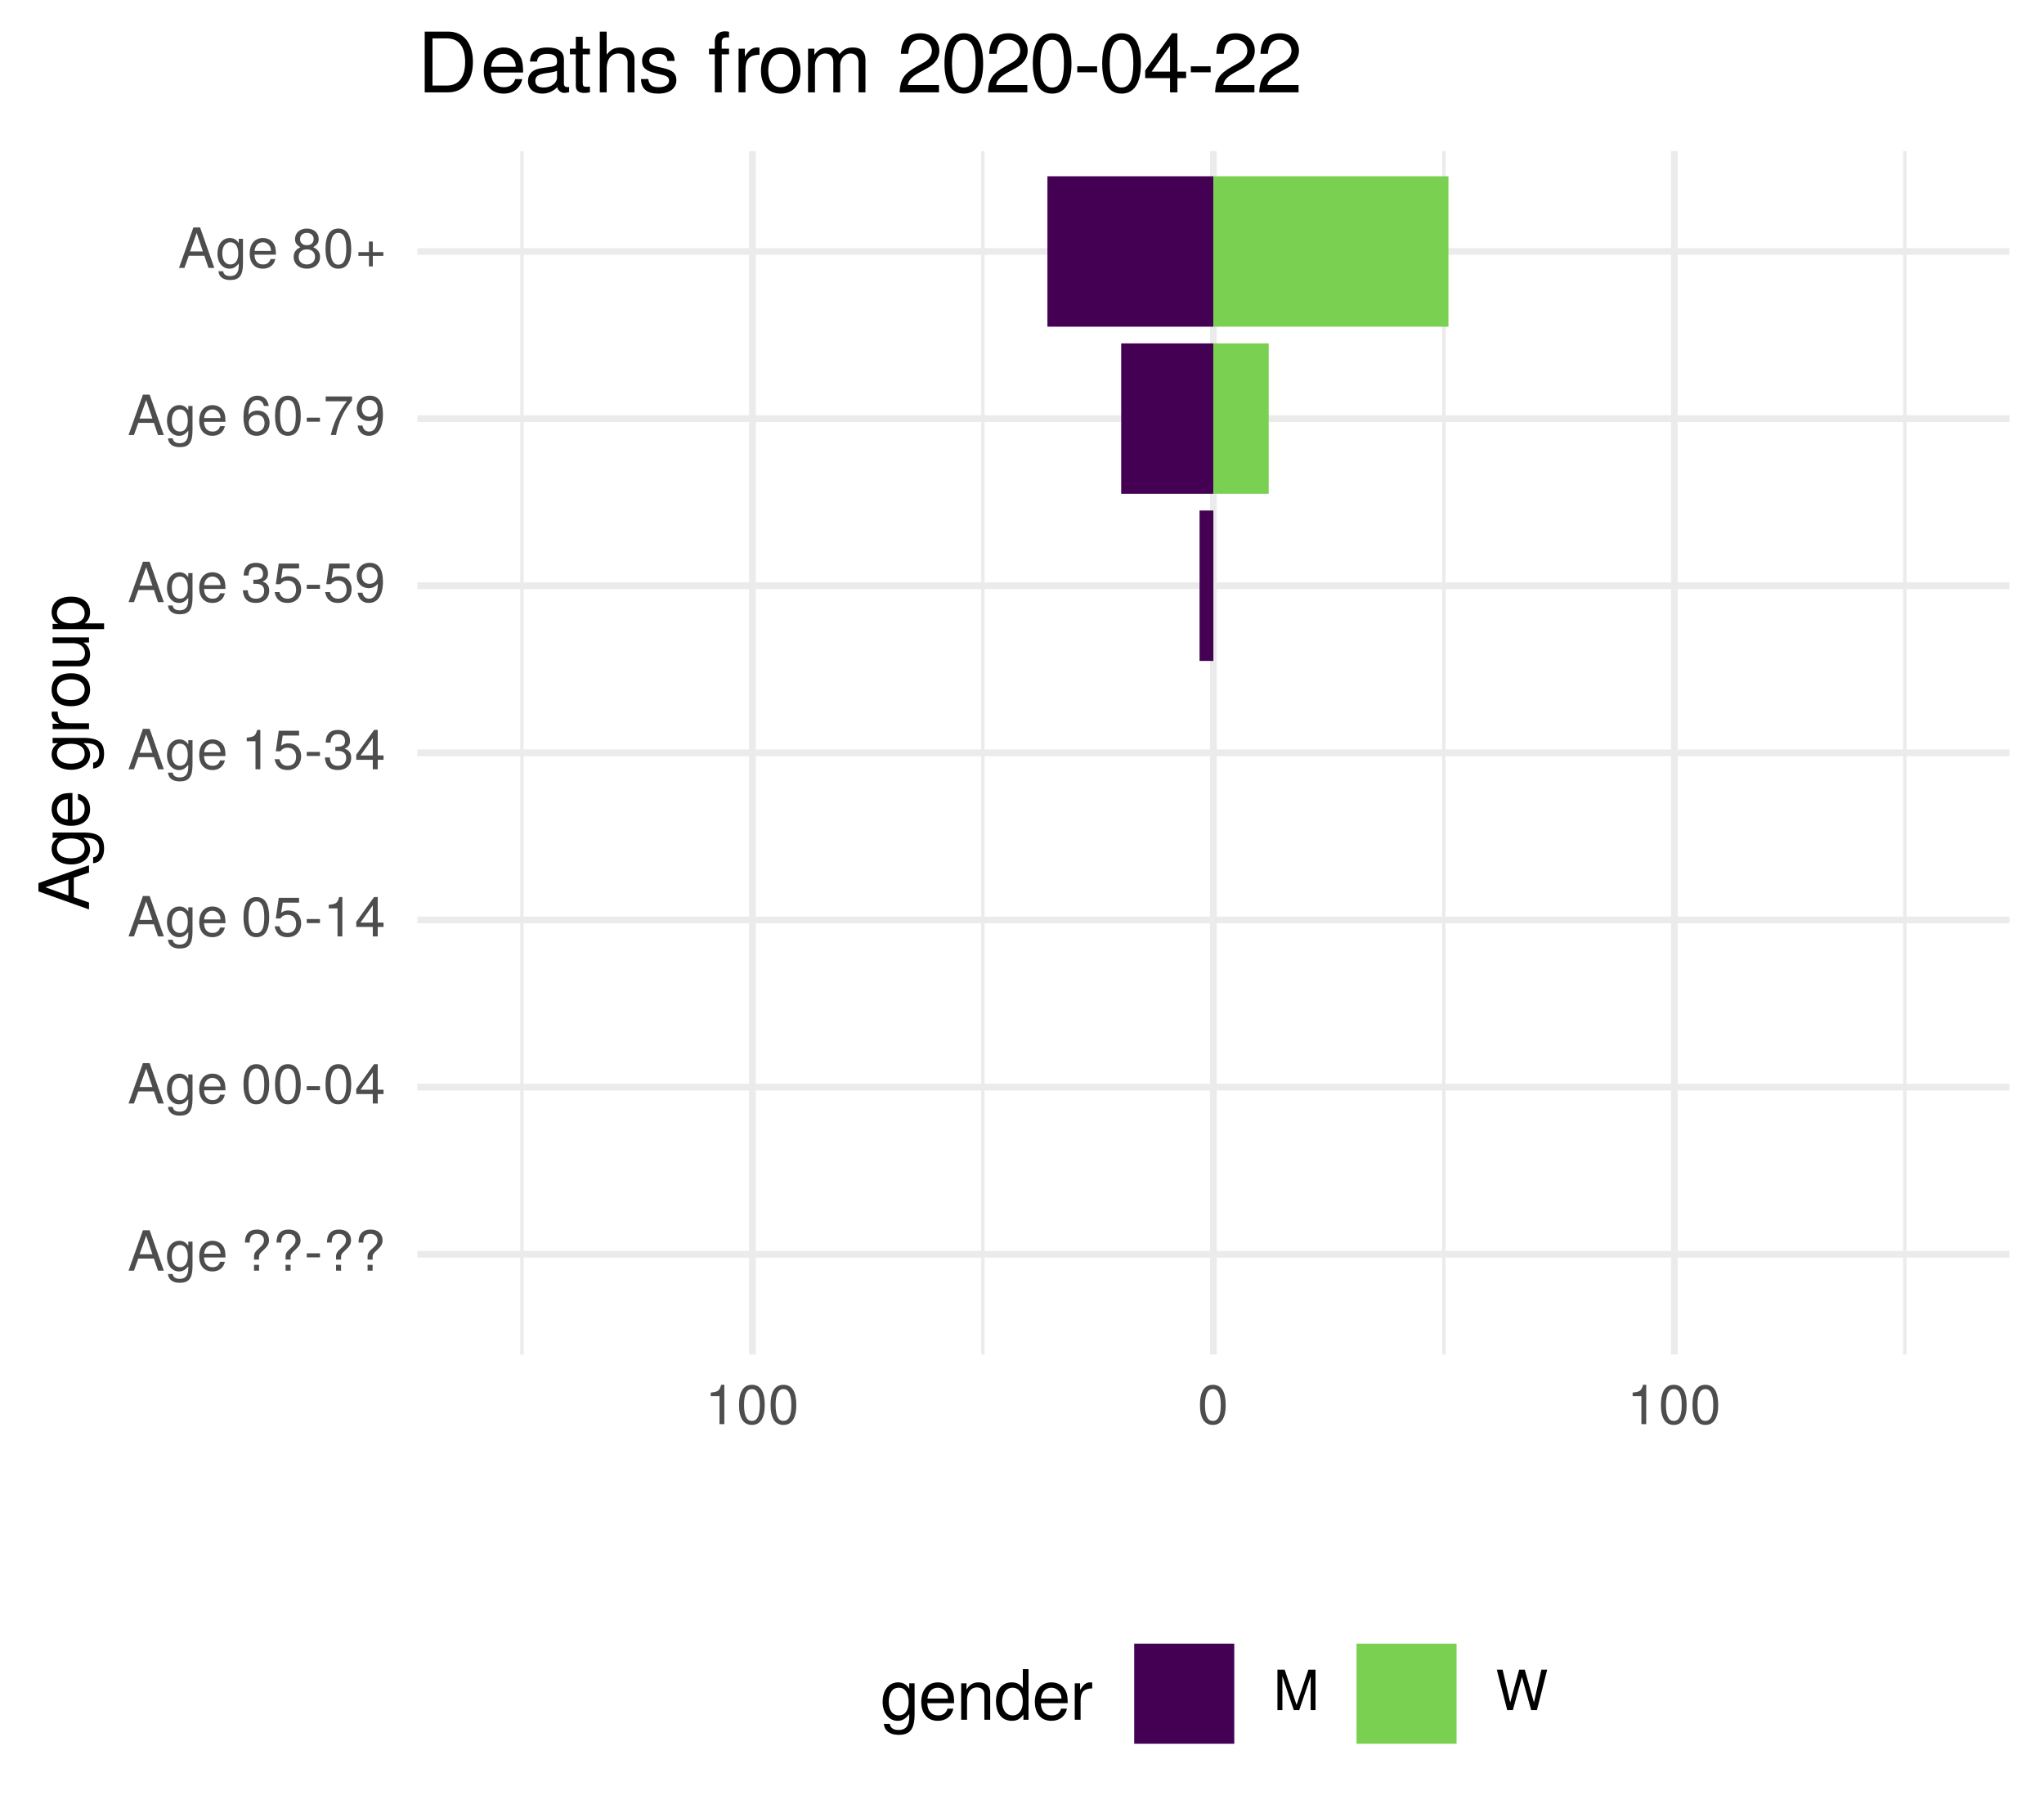
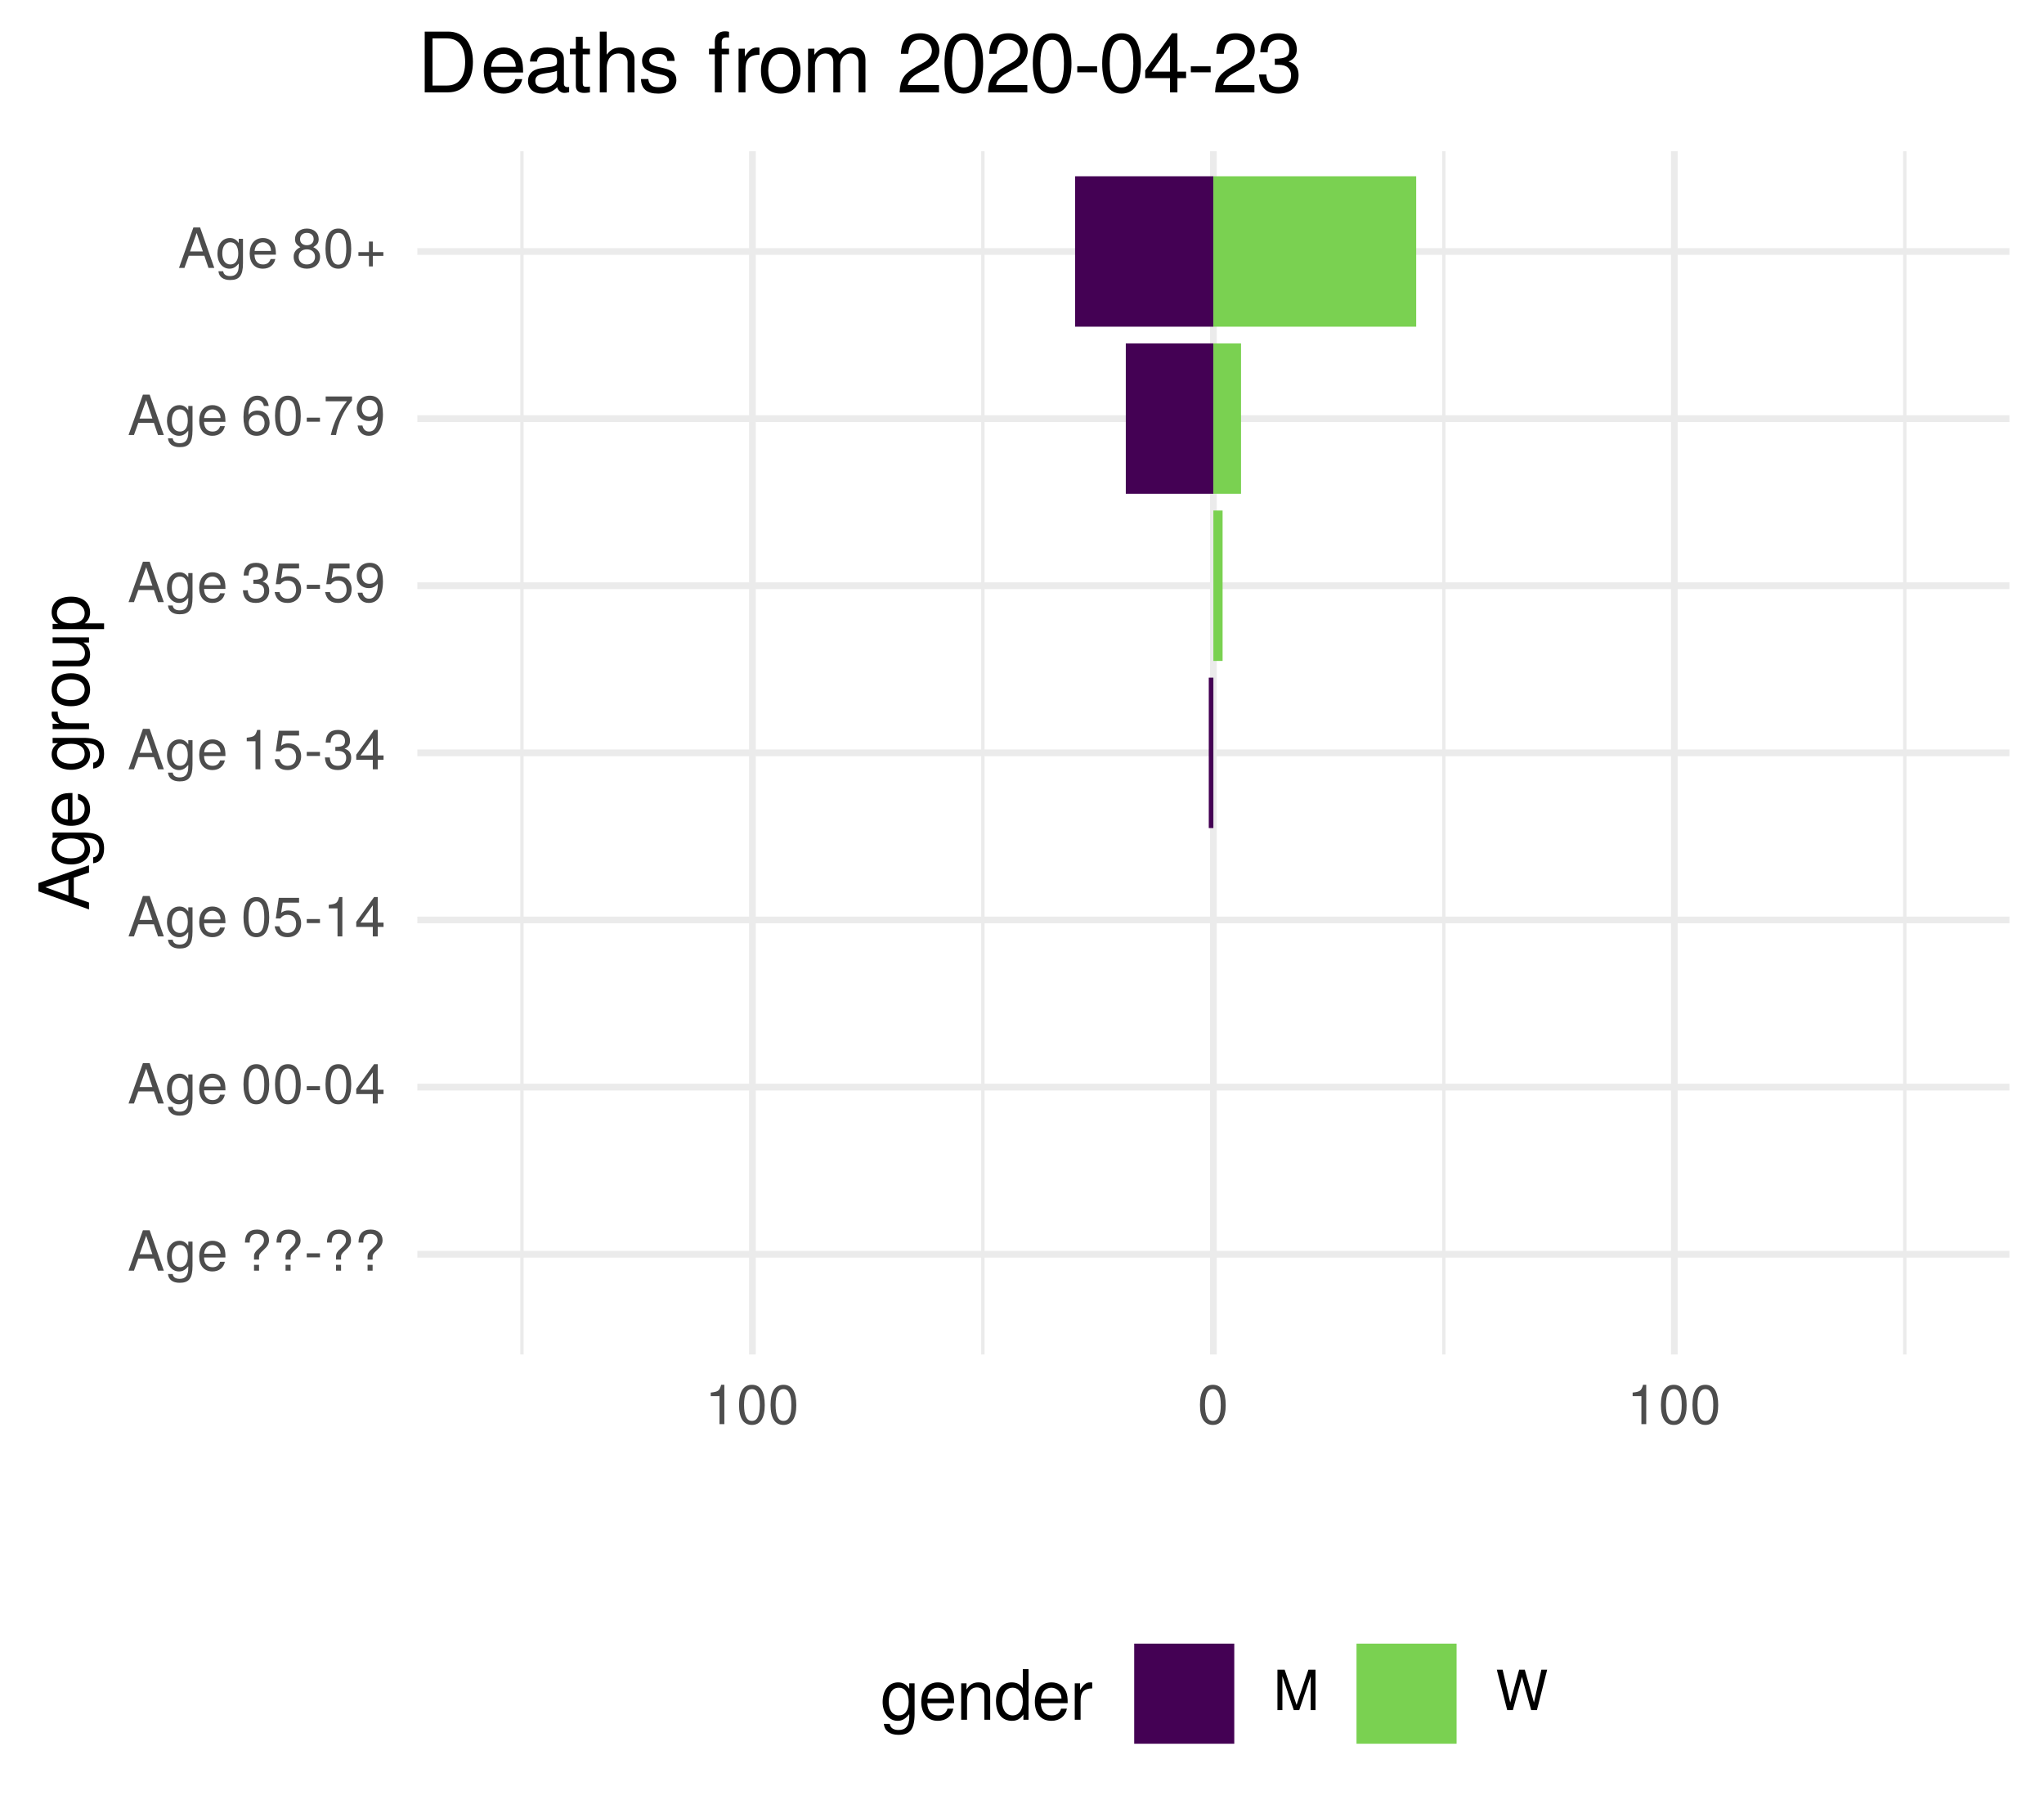
<svg xmlns="http://www.w3.org/2000/svg" xmlns:xlink="http://www.w3.org/1999/xlink" width="324pt" height="288pt" viewBox="0 0 324 288" version="1.1">
  <defs>
    <g>
      <symbol overflow="visible" id="glyph0-0">
        <path style="stroke:none;" d="" />
      </symbol>
      <symbol overflow="visible" id="glyph0-1">
        <path style="stroke:none;" d="M 5.75 0 L 3.5 -6.406 L 2.438 -6.406 L 0.156 0 L 1.016 0 L 1.703 -1.922 L 4.172 -1.922 L 4.828 0 Z M 3.938 -2.609 L 1.906 -2.609 L 2.953 -5.531 Z M 3.938 -2.609 " />
      </symbol>
      <symbol overflow="visible" id="glyph0-2">
        <path style="stroke:none;" d="M 4.297 -0.75 L 4.297 -4.609 L 3.625 -4.609 L 3.625 -3.938 C 3.25 -4.484 2.812 -4.734 2.219 -4.734 C 1.047 -4.734 0.25 -3.75 0.25 -2.266 C 0.25 -0.812 1.078 0.125 2.156 0.125 C 2.734 0.125 3.141 -0.109 3.625 -0.688 L 3.625 -0.391 C 3.625 0.828 3.125 1.297 2.266 1.297 C 1.688 1.297 1.234 1.094 1.156 0.531 L 0.406 0.531 C 0.484 1.406 1.156 1.922 2.25 1.922 C 3.688 1.922 4.297 1.281 4.297 -0.75 Z M 3.547 -2.281 C 3.547 -1.172 3.078 -0.547 2.312 -0.547 C 1.5 -0.547 1.016 -1.188 1.016 -2.312 C 1.016 -3.406 1.516 -4.062 2.297 -4.062 C 3.094 -4.062 3.547 -3.391 3.547 -2.281 Z M 3.547 -2.281 " />
      </symbol>
      <symbol overflow="visible" id="glyph0-3">
        <path style="stroke:none;" d="M 4.516 -2.094 C 4.516 -2.766 4.453 -3.188 4.328 -3.531 C 4.031 -4.281 3.328 -4.734 2.469 -4.734 C 1.172 -4.734 0.359 -3.797 0.359 -2.281 C 0.359 -0.766 1.156 0.125 2.453 0.125 C 3.5 0.125 4.234 -0.469 4.422 -1.406 L 3.672 -1.406 C 3.469 -0.797 3.062 -0.547 2.469 -0.547 C 1.703 -0.547 1.141 -1.031 1.125 -2.094 Z M 3.734 -2.75 C 3.734 -2.75 3.734 -2.703 3.719 -2.688 L 1.141 -2.688 C 1.203 -3.516 1.719 -4.062 2.453 -4.062 C 3.172 -4.062 3.734 -3.469 3.734 -2.75 Z M 3.734 -2.75 " />
      </symbol>
      <symbol overflow="visible" id="glyph0-4">
        <path style="stroke:none;" d="" />
      </symbol>
      <symbol overflow="visible" id="glyph0-5">
        <path style="stroke:none;" d="M 4.422 -4.828 C 4.422 -5.859 3.688 -6.516 2.547 -6.516 C 1.281 -6.516 0.609 -5.812 0.609 -4.453 L 1.359 -4.453 C 1.359 -5.422 1.719 -5.828 2.5 -5.828 C 3.172 -5.828 3.625 -5.422 3.625 -4.828 C 3.625 -4.422 3.438 -4.078 2.969 -3.672 C 2.453 -3.203 2.453 -3.203 2.297 -3 C 2.109 -2.75 2.047 -2.547 2.047 -2.234 L 2.047 -1.75 L 2.844 -1.75 L 2.844 -2.156 C 2.844 -2.547 2.938 -2.703 3.531 -3.25 C 4.203 -3.859 4.422 -4.25 4.422 -4.828 Z M 2.844 0 L 2.844 -0.922 L 2.047 -0.922 L 2.047 0 Z M 2.844 0 " />
      </symbol>
      <symbol overflow="visible" id="glyph0-6">
        <path style="stroke:none;" d="M 2.5 -2.109 L 2.5 -2.75 L 0.406 -2.75 L 0.406 -2.109 Z M 2.5 -2.109 " />
      </symbol>
      <symbol overflow="visible" id="glyph0-7">
        <path style="stroke:none;" d="M 4.453 -3 C 4.453 -5.156 3.781 -6.234 2.422 -6.234 C 1.078 -6.234 0.375 -5.141 0.375 -3.047 C 0.375 -0.953 1.078 0.125 2.422 0.125 C 3.734 0.125 4.453 -0.953 4.453 -3 Z M 3.672 -3.062 C 3.672 -1.297 3.266 -0.516 2.406 -0.516 C 1.578 -0.516 1.172 -1.344 1.172 -3.047 C 1.172 -4.75 1.578 -5.547 2.422 -5.547 C 3.25 -5.547 3.672 -4.734 3.672 -3.062 Z M 3.672 -3.062 " />
      </symbol>
      <symbol overflow="visible" id="glyph0-8">
        <path style="stroke:none;" d="M 4.578 -1.5 L 4.578 -2.188 L 3.656 -2.188 L 3.656 -6.234 L 3.078 -6.234 L 0.25 -2.312 L 0.25 -1.5 L 2.875 -1.5 L 2.875 0 L 3.656 0 L 3.656 -1.5 Z M 2.875 -2.188 L 0.922 -2.188 L 2.875 -4.922 Z M 2.875 -2.188 " />
      </symbol>
      <symbol overflow="visible" id="glyph0-9">
        <path style="stroke:none;" d="M 4.516 -2.062 C 4.516 -3.297 3.688 -4.109 2.5 -4.109 C 2.062 -4.109 1.703 -4 1.344 -3.734 L 1.594 -5.344 L 4.188 -5.344 L 4.188 -6.109 L 0.969 -6.109 L 0.5 -2.844 L 1.219 -2.844 C 1.578 -3.266 1.875 -3.422 2.359 -3.422 C 3.188 -3.422 3.719 -2.891 3.719 -1.969 C 3.719 -1.062 3.203 -0.547 2.359 -0.547 C 1.688 -0.547 1.266 -0.891 1.078 -1.594 L 0.312 -1.594 C 0.562 -0.359 1.266 0.125 2.375 0.125 C 3.641 0.125 4.516 -0.75 4.516 -2.062 Z M 4.516 -2.062 " />
      </symbol>
      <symbol overflow="visible" id="glyph0-10">
        <path style="stroke:none;" d="M 3.047 0 L 3.047 -6.234 L 2.547 -6.234 C 2.266 -5.281 2.094 -5.141 0.891 -5 L 0.891 -4.438 L 2.281 -4.438 L 2.281 0 Z M 3.047 0 " />
      </symbol>
      <symbol overflow="visible" id="glyph0-11">
        <path style="stroke:none;" d="M 4.453 -1.812 C 4.453 -2.562 4.141 -3.016 3.391 -3.266 C 3.969 -3.5 4.266 -3.891 4.266 -4.516 C 4.266 -5.594 3.547 -6.234 2.359 -6.234 C 1.109 -6.234 0.438 -5.547 0.406 -4.219 L 1.188 -4.219 C 1.203 -5.141 1.578 -5.562 2.375 -5.562 C 3.062 -5.562 3.469 -5.156 3.469 -4.5 C 3.469 -3.828 3.188 -3.547 1.938 -3.547 L 1.938 -2.906 L 2.359 -2.906 C 3.219 -2.906 3.656 -2.5 3.656 -1.797 C 3.656 -1.016 3.172 -0.547 2.359 -0.547 C 1.516 -0.547 1.109 -0.969 1.062 -1.875 L 0.281 -1.875 C 0.375 -0.5 1.062 0.125 2.344 0.125 C 3.625 0.125 4.453 -0.641 4.453 -1.812 Z M 4.453 -1.812 " />
      </symbol>
      <symbol overflow="visible" id="glyph0-12">
        <path style="stroke:none;" d="M 4.484 -3.266 C 4.484 -5.219 3.797 -6.234 2.375 -6.234 C 1.188 -6.234 0.328 -5.391 0.328 -4.172 C 0.328 -3.016 1.125 -2.219 2.25 -2.219 C 2.844 -2.219 3.266 -2.438 3.672 -2.922 C 3.672 -1.406 3.172 -0.547 2.281 -0.547 C 1.734 -0.547 1.359 -0.891 1.234 -1.5 L 0.469 -1.5 C 0.609 -0.469 1.281 0.125 2.234 0.125 C 3.688 0.125 4.484 -1.109 4.484 -3.266 Z M 3.641 -4.188 C 3.641 -3.422 3.094 -2.906 2.344 -2.906 C 1.594 -2.906 1.125 -3.391 1.125 -4.234 C 1.125 -5.016 1.656 -5.562 2.359 -5.562 C 3.094 -5.562 3.641 -5 3.641 -4.188 Z M 3.641 -4.188 " />
      </symbol>
      <symbol overflow="visible" id="glyph0-13">
        <path style="stroke:none;" d="M 4.516 -1.938 C 4.516 -3.094 3.719 -3.875 2.609 -3.875 C 1.984 -3.875 1.5 -3.641 1.172 -3.188 C 1.172 -4.703 1.672 -5.547 2.562 -5.547 C 3.109 -5.547 3.484 -5.203 3.609 -4.609 L 4.375 -4.609 C 4.234 -5.625 3.562 -6.234 2.609 -6.234 C 1.156 -6.234 0.375 -5.016 0.375 -2.844 C 0.375 -0.891 1.047 0.125 2.469 0.125 C 3.656 0.125 4.516 -0.719 4.516 -1.938 Z M 3.719 -1.875 C 3.719 -1.094 3.188 -0.547 2.484 -0.547 C 1.766 -0.547 1.219 -1.125 1.219 -1.922 C 1.219 -2.688 1.734 -3.188 2.5 -3.188 C 3.25 -3.188 3.719 -2.703 3.719 -1.875 Z M 3.719 -1.875 " />
      </symbol>
      <symbol overflow="visible" id="glyph0-14">
        <path style="stroke:none;" d="M 4.578 -5.453 L 4.578 -6.109 L 0.406 -6.109 L 0.406 -5.344 L 3.781 -5.344 C 2.531 -3.781 1.656 -1.953 1.219 0 L 2.047 0 C 2.391 -2.016 3.266 -3.891 4.578 -5.453 Z M 4.578 -5.453 " />
      </symbol>
      <symbol overflow="visible" id="glyph0-15">
        <path style="stroke:none;" d="M 4.516 -1.766 C 4.516 -2.453 4.156 -2.938 3.438 -3.281 C 4.078 -3.672 4.297 -3.984 4.297 -4.578 C 4.297 -5.547 3.531 -6.234 2.422 -6.234 C 1.312 -6.234 0.547 -5.547 0.547 -4.578 C 0.547 -4 0.75 -3.672 1.391 -3.281 C 0.672 -2.938 0.328 -2.453 0.328 -1.766 C 0.328 -0.625 1.188 0.125 2.422 0.125 C 3.656 0.125 4.516 -0.625 4.516 -1.766 Z M 3.5 -4.562 C 3.5 -3.969 3.062 -3.594 2.422 -3.594 C 1.766 -3.594 1.344 -3.969 1.344 -4.562 C 1.344 -5.156 1.766 -5.547 2.422 -5.547 C 3.078 -5.547 3.5 -5.156 3.5 -4.562 Z M 3.719 -1.75 C 3.719 -1.016 3.188 -0.547 2.406 -0.547 C 1.641 -0.547 1.125 -1.016 1.125 -1.75 C 1.125 -2.484 1.641 -2.938 2.422 -2.938 C 3.188 -2.938 3.719 -2.484 3.719 -1.75 Z M 3.719 -1.75 " />
      </symbol>
      <symbol overflow="visible" id="glyph0-16">
        <path style="stroke:none;" d="M 4.547 -1.906 L 4.547 -2.5 L 2.875 -2.5 L 2.875 -4.172 L 2.266 -4.172 L 2.266 -2.5 L 0.594 -2.5 L 0.594 -1.906 L 2.266 -1.906 L 2.266 -0.234 L 2.875 -0.234 L 2.875 -1.906 Z M 4.547 -1.906 " />
      </symbol>
      <symbol overflow="visible" id="glyph0-17">
        <path style="stroke:none;" d="M 6.688 0 L 6.688 -6.406 L 5.562 -6.406 L 3.688 -0.828 L 1.797 -6.406 L 0.656 -6.406 L 0.656 0 L 1.438 0 L 1.438 -5.375 L 3.25 0 L 4.109 0 L 5.922 -5.375 L 5.922 0 Z M 6.688 0 " />
      </symbol>
      <symbol overflow="visible" id="glyph0-18">
        <path style="stroke:none;" d="M 8.172 -6.406 L 7.25 -6.406 L 6.078 -1.203 L 4.625 -6.406 L 3.734 -6.406 L 2.312 -1.203 L 1.109 -6.406 L 0.188 -6.406 L 1.844 0 L 2.734 0 L 4.172 -5.266 L 5.641 0 L 6.547 0 Z M 8.172 -6.406 " />
      </symbol>
      <symbol overflow="visible" id="glyph1-0">
        <path style="stroke:none;" d="" />
      </symbol>
      <symbol overflow="visible" id="glyph1-1">
        <path style="stroke:none;" d="M 0 -7.188 L -8.016 -4.359 L -8.016 -3.047 L 0 -0.188 L 0 -1.281 L -2.406 -2.125 L -2.406 -5.219 L 0 -6.031 Z M -3.266 -4.922 L -3.266 -2.375 L -6.922 -3.703 Z M -3.266 -4.922 " />
      </symbol>
      <symbol overflow="visible" id="glyph1-2">
        <path style="stroke:none;" d="M -0.953 -5.375 L -5.766 -5.375 L -5.766 -4.531 L -4.922 -4.531 C -5.609 -4.062 -5.922 -3.516 -5.922 -2.766 C -5.922 -1.312 -4.703 -0.312 -2.828 -0.312 C -1.016 -0.312 0.172 -1.344 0.172 -2.688 C 0.172 -3.422 -0.141 -3.922 -0.875 -4.531 L -0.484 -4.531 C 1.047 -4.531 1.625 -3.906 1.625 -2.844 C 1.625 -2.109 1.359 -1.547 0.656 -1.438 L 0.656 -0.5 C 1.75 -0.609 2.391 -1.453 2.391 -2.812 C 2.391 -4.609 1.594 -5.375 -0.953 -5.375 Z M -2.844 -4.438 C -1.469 -4.438 -0.688 -3.844 -0.688 -2.875 C -0.688 -1.875 -1.484 -1.281 -2.875 -1.281 C -4.266 -1.281 -5.078 -1.891 -5.078 -2.875 C -5.078 -3.859 -4.25 -4.438 -2.844 -4.438 Z M -2.844 -4.438 " />
      </symbol>
      <symbol overflow="visible" id="glyph1-3">
        <path style="stroke:none;" d="M -2.625 -5.641 C -3.453 -5.641 -3.984 -5.578 -4.406 -5.406 C -5.359 -5.031 -5.922 -4.156 -5.922 -3.078 C -5.922 -1.469 -4.734 -0.438 -2.844 -0.438 C -0.953 -0.438 0.172 -1.438 0.172 -3.062 C 0.172 -4.375 -0.578 -5.297 -1.75 -5.516 L -1.75 -4.594 C -0.984 -4.344 -0.688 -3.828 -0.688 -3.094 C -0.688 -2.141 -1.297 -1.422 -2.625 -1.391 Z M -3.438 -4.656 C -3.438 -4.656 -3.391 -4.656 -3.359 -4.656 L -3.359 -1.422 C -4.391 -1.5 -5.078 -2.141 -5.078 -3.062 C -5.078 -3.969 -4.328 -4.656 -3.438 -4.656 Z M -3.438 -4.656 " />
      </symbol>
      <symbol overflow="visible" id="glyph1-4">
        <path style="stroke:none;" d="" />
      </symbol>
      <symbol overflow="visible" id="glyph1-5">
        <path style="stroke:none;" d="M -4.969 -3.531 L -5.891 -3.531 C -5.922 -3.375 -5.922 -3.297 -5.922 -3.172 C -5.922 -2.578 -5.578 -2.141 -4.719 -1.609 L -5.766 -1.609 L -5.766 -0.766 L 0 -0.766 L 0 -1.688 L -2.984 -1.688 C -4.297 -1.688 -4.938 -2.109 -4.969 -3.531 Z M -4.969 -3.531 " />
      </symbol>
      <symbol overflow="visible" id="glyph1-6">
        <path style="stroke:none;" d="M -2.844 -5.609 C -4.828 -5.609 -5.922 -4.656 -5.922 -2.984 C -5.922 -1.375 -4.812 -0.391 -2.875 -0.391 C -0.953 -0.391 0.172 -1.359 0.172 -3 C 0.172 -4.625 -0.953 -5.609 -2.844 -5.609 Z M -2.844 -4.656 C -1.5 -4.656 -0.688 -4.016 -0.688 -3 C -0.688 -1.984 -1.484 -1.359 -2.875 -1.359 C -4.266 -1.359 -5.078 -1.984 -5.078 -3 C -5.078 -4.031 -4.281 -4.656 -2.844 -4.656 Z M -2.844 -4.656 " />
      </symbol>
      <symbol overflow="visible" id="glyph1-7">
        <path style="stroke:none;" d="M 0 -5.297 L -5.766 -5.297 L -5.766 -4.391 L -2.578 -4.391 C -1.406 -4.391 -0.641 -3.766 -0.641 -2.812 C -0.641 -2.094 -1.078 -1.625 -1.766 -1.625 L -5.766 -1.625 L -5.766 -0.719 L -1.406 -0.719 C -0.453 -0.719 0.172 -1.438 0.172 -2.547 C 0.172 -3.406 -0.125 -3.938 -0.891 -4.484 L 0 -4.484 Z M 0 -5.297 " />
      </symbol>
      <symbol overflow="visible" id="glyph1-8">
        <path style="stroke:none;" d="M -2.828 -5.75 C -4.766 -5.75 -5.922 -4.812 -5.922 -3.281 C -5.922 -2.5 -5.578 -1.875 -4.891 -1.438 L -5.766 -1.438 L -5.766 -0.609 L 2.391 -0.609 L 2.391 -1.516 L -0.688 -1.516 C -0.094 -2 0.172 -2.547 0.172 -3.281 C 0.172 -4.781 -0.984 -5.75 -2.828 -5.75 Z M -2.844 -4.797 C -1.547 -4.797 -0.688 -4.125 -0.688 -3.125 C -0.688 -2.156 -1.484 -1.516 -2.844 -1.516 C -4.188 -1.516 -5.078 -2.156 -5.078 -3.125 C -5.078 -4.141 -4.219 -4.797 -2.844 -4.797 Z M -2.844 -4.797 " />
      </symbol>
      <symbol overflow="visible" id="glyph2-0">
        <path style="stroke:none;" d="" />
      </symbol>
      <symbol overflow="visible" id="glyph2-1">
        <path style="stroke:none;" d="M 5.375 -0.953 L 5.375 -5.766 L 4.531 -5.766 L 4.531 -4.922 C 4.062 -5.609 3.516 -5.922 2.766 -5.922 C 1.312 -5.922 0.312 -4.703 0.312 -2.828 C 0.312 -1.016 1.344 0.172 2.688 0.172 C 3.422 0.172 3.922 -0.141 4.531 -0.875 L 4.531 -0.484 C 4.531 1.047 3.906 1.625 2.844 1.625 C 2.109 1.625 1.547 1.359 1.438 0.656 L 0.5 0.656 C 0.609 1.75 1.453 2.391 2.812 2.391 C 4.609 2.391 5.375 1.594 5.375 -0.953 Z M 4.438 -2.844 C 4.438 -1.469 3.844 -0.688 2.875 -0.688 C 1.875 -0.688 1.281 -1.484 1.281 -2.875 C 1.281 -4.266 1.891 -5.078 2.875 -5.078 C 3.859 -5.078 4.438 -4.25 4.438 -2.844 Z M 4.438 -2.844 " />
      </symbol>
      <symbol overflow="visible" id="glyph2-2">
        <path style="stroke:none;" d="M 5.641 -2.625 C 5.641 -3.453 5.578 -3.984 5.406 -4.406 C 5.031 -5.359 4.156 -5.922 3.078 -5.922 C 1.469 -5.922 0.438 -4.734 0.438 -2.844 C 0.438 -0.953 1.438 0.172 3.062 0.172 C 4.375 0.172 5.297 -0.578 5.516 -1.75 L 4.594 -1.75 C 4.344 -0.984 3.828 -0.688 3.094 -0.688 C 2.141 -0.688 1.422 -1.297 1.391 -2.625 Z M 4.656 -3.438 C 4.656 -3.438 4.656 -3.391 4.656 -3.359 L 1.422 -3.359 C 1.5 -4.391 2.141 -5.078 3.062 -5.078 C 3.969 -5.078 4.656 -4.328 4.656 -3.438 Z M 4.656 -3.438 " />
      </symbol>
      <symbol overflow="visible" id="glyph2-3">
        <path style="stroke:none;" d="M 5.359 0 L 5.359 -4.359 C 5.359 -5.312 4.641 -5.922 3.531 -5.922 C 2.672 -5.922 2.125 -5.594 1.609 -4.797 L 1.609 -5.766 L 0.766 -5.766 L 0.766 0 L 1.688 0 L 1.688 -3.172 C 1.688 -4.359 2.328 -5.125 3.25 -5.125 C 3.984 -5.125 4.438 -4.688 4.438 -4 L 4.438 0 Z M 5.359 0 " />
      </symbol>
      <symbol overflow="visible" id="glyph2-4">
        <path style="stroke:none;" d="M 5.438 0 L 5.438 -8.016 L 4.531 -8.016 L 4.531 -5.031 C 4.141 -5.625 3.531 -5.922 2.766 -5.922 C 1.266 -5.922 0.281 -4.781 0.281 -2.938 C 0.281 -0.984 1.25 0.172 2.797 0.172 C 3.594 0.172 4.141 -0.125 4.625 -0.844 L 4.625 0 Z M 4.531 -2.859 C 4.531 -1.531 3.891 -0.688 2.922 -0.688 C 1.906 -0.688 1.25 -1.547 1.25 -2.875 C 1.25 -4.219 1.906 -5.078 2.922 -5.078 C 3.906 -5.078 4.531 -4.188 4.531 -2.859 Z M 4.531 -2.859 " />
      </symbol>
      <symbol overflow="visible" id="glyph2-5">
        <path style="stroke:none;" d="M 3.531 -4.969 L 3.531 -5.891 C 3.375 -5.922 3.297 -5.922 3.172 -5.922 C 2.578 -5.922 2.141 -5.578 1.609 -4.719 L 1.609 -5.766 L 0.766 -5.766 L 0.766 0 L 1.688 0 L 1.688 -2.984 C 1.688 -4.297 2.109 -4.938 3.531 -4.969 Z M 3.531 -4.969 " />
      </symbol>
      <symbol overflow="visible" id="glyph3-0">
        <path style="stroke:none;" d="" />
      </symbol>
      <symbol overflow="visible" id="glyph3-1">
        <path style="stroke:none;" d="M 8.812 -4.812 C 8.812 -7.797 7.328 -9.625 4.891 -9.625 L 1.172 -9.625 L 1.172 0 L 4.891 0 C 7.312 0 8.812 -1.828 8.812 -4.812 Z M 7.578 -4.812 C 7.578 -2.375 6.578 -1.078 4.672 -1.078 L 2.406 -1.078 L 2.406 -8.547 L 4.672 -8.547 C 6.578 -8.547 7.578 -7.266 7.578 -4.812 Z M 7.578 -4.812 " />
      </symbol>
      <symbol overflow="visible" id="glyph3-2">
        <path style="stroke:none;" d="M 6.766 -3.141 C 6.766 -4.141 6.688 -4.781 6.5 -5.297 C 6.047 -6.438 4.984 -7.109 3.703 -7.109 C 1.766 -7.109 0.531 -5.688 0.531 -3.422 C 0.531 -1.156 1.734 0.203 3.672 0.203 C 5.25 0.203 6.344 -0.703 6.625 -2.094 L 5.516 -2.094 C 5.219 -1.188 4.594 -0.812 3.703 -0.812 C 2.562 -0.812 1.703 -1.562 1.672 -3.141 Z M 5.594 -4.125 C 5.594 -4.125 5.594 -4.062 5.578 -4.047 L 1.703 -4.047 C 1.797 -5.266 2.578 -6.094 3.688 -6.094 C 4.766 -6.094 5.594 -5.203 5.594 -4.125 Z M 5.594 -4.125 " />
      </symbol>
      <symbol overflow="visible" id="glyph3-3">
        <path style="stroke:none;" d="M 7.062 -0.031 L 7.062 -0.859 C 6.938 -0.828 6.891 -0.828 6.828 -0.828 C 6.438 -0.828 6.234 -1.031 6.234 -1.375 L 6.234 -5.234 C 6.234 -6.453 5.328 -7.109 3.625 -7.109 C 1.953 -7.109 0.922 -6.469 0.859 -4.875 L 1.969 -4.875 C 2.062 -5.719 2.562 -6.094 3.594 -6.094 C 4.578 -6.094 5.141 -5.734 5.141 -5.062 L 5.141 -4.781 C 5.141 -4.312 4.859 -4.125 3.984 -4.016 C 2.422 -3.812 2.188 -3.766 1.766 -3.594 C 0.969 -3.266 0.547 -2.641 0.547 -1.797 C 0.547 -0.547 1.422 0.203 2.828 0.203 C 3.703 0.203 4.562 -0.172 5.172 -0.812 C 5.297 -0.297 5.766 0.094 6.312 0.094 C 6.531 0.094 6.703 0.062 7.062 -0.031 Z M 5.141 -2.391 C 5.141 -1.406 4.125 -0.766 3.062 -0.766 C 2.203 -0.766 1.703 -1.062 1.703 -1.828 C 1.703 -2.547 2.188 -2.859 3.359 -3.031 C 4.531 -3.188 4.766 -3.25 5.141 -3.422 Z M 5.141 -2.391 " />
      </symbol>
      <symbol overflow="visible" id="glyph3-4">
        <path style="stroke:none;" d="M 3.359 0 L 3.359 -0.922 C 3.203 -0.891 3.031 -0.875 2.828 -0.875 C 2.344 -0.875 2.219 -1 2.219 -1.484 L 2.219 -6.016 L 3.359 -6.016 L 3.359 -6.922 L 2.219 -6.922 L 2.219 -8.812 L 1.125 -8.812 L 1.125 -6.922 L 0.188 -6.922 L 0.188 -6.016 L 1.125 -6.016 L 1.125 -1 C 1.125 -0.297 1.594 0.094 2.453 0.094 C 2.719 0.094 2.984 0.062 3.359 0 Z M 3.359 0 " />
      </symbol>
      <symbol overflow="visible" id="glyph3-5">
        <path style="stroke:none;" d="M 6.422 0 L 6.422 -5.234 C 6.422 -6.391 5.578 -7.109 4.234 -7.109 C 3.266 -7.109 2.672 -6.812 2.016 -5.969 L 2.016 -9.625 L 0.922 -9.625 L 0.922 0 L 2.016 0 L 2.016 -3.812 C 2.016 -5.234 2.766 -6.156 3.891 -6.156 C 4.672 -6.156 5.328 -5.703 5.328 -4.797 L 5.328 0 Z M 6.422 0 " />
      </symbol>
      <symbol overflow="visible" id="glyph3-6">
        <path style="stroke:none;" d="M 6.062 -1.938 C 6.062 -2.969 5.484 -3.484 4.109 -3.812 L 3.047 -4.062 C 2.156 -4.281 1.766 -4.562 1.766 -5.062 C 1.766 -5.688 2.344 -6.094 3.234 -6.094 C 4.125 -6.094 4.594 -5.719 4.625 -4.984 L 5.781 -4.984 C 5.766 -6.344 4.875 -7.109 3.281 -7.109 C 1.656 -7.109 0.625 -6.281 0.625 -5 C 0.625 -3.922 1.172 -3.406 2.812 -3.016 L 3.844 -2.766 C 4.609 -2.578 4.906 -2.344 4.906 -1.844 C 4.906 -1.203 4.266 -0.812 3.297 -0.812 C 2.312 -0.812 1.75 -1.062 1.609 -2.109 L 0.453 -2.109 C 0.5 -0.516 1.406 0.203 3.203 0.203 C 4.953 0.203 6.062 -0.609 6.062 -1.938 Z M 6.062 -1.938 " />
      </symbol>
      <symbol overflow="visible" id="glyph3-7">
        <path style="stroke:none;" d="" />
      </symbol>
      <symbol overflow="visible" id="glyph3-8">
        <path style="stroke:none;" d="M 3.406 -6.016 L 3.406 -6.922 L 2.25 -6.922 L 2.25 -8 C 2.25 -8.469 2.516 -8.703 3.031 -8.703 C 3.109 -8.703 3.156 -8.703 3.406 -8.688 L 3.406 -9.594 C 3.156 -9.656 3.016 -9.672 2.781 -9.672 C 1.766 -9.672 1.156 -9.078 1.156 -8.094 L 1.156 -6.922 L 0.234 -6.922 L 0.234 -6.016 L 1.156 -6.016 L 1.156 0 L 2.25 0 L 2.25 -6.016 Z M 3.406 -6.016 " />
      </symbol>
      <symbol overflow="visible" id="glyph3-9">
        <path style="stroke:none;" d="M 4.234 -5.953 L 4.234 -7.078 C 4.047 -7.109 3.969 -7.109 3.812 -7.109 C 3.109 -7.109 2.562 -6.688 1.922 -5.672 L 1.922 -6.922 L 0.922 -6.922 L 0.922 0 L 2.016 0 L 2.016 -3.594 C 2.016 -5.156 2.531 -5.922 4.234 -5.953 Z M 4.234 -5.953 " />
      </symbol>
      <symbol overflow="visible" id="glyph3-10">
        <path style="stroke:none;" d="M 6.734 -3.406 C 6.734 -5.797 5.578 -7.109 3.594 -7.109 C 1.656 -7.109 0.469 -5.781 0.469 -3.453 C 0.469 -1.141 1.641 0.203 3.609 0.203 C 5.547 0.203 6.734 -1.141 6.734 -3.406 Z M 5.578 -3.422 C 5.578 -1.797 4.812 -0.812 3.609 -0.812 C 2.375 -0.812 1.625 -1.781 1.625 -3.453 C 1.625 -5.125 2.375 -6.094 3.609 -6.094 C 4.844 -6.094 5.578 -5.141 5.578 -3.422 Z M 5.578 -3.422 " />
      </symbol>
      <symbol overflow="visible" id="glyph3-11">
        <path style="stroke:none;" d="M 10.031 0 L 10.031 -5.188 C 10.031 -6.438 9.344 -7.109 8.047 -7.109 C 7.125 -7.109 6.578 -6.844 5.922 -6.062 C 5.516 -6.797 4.969 -7.109 4.062 -7.109 C 3.141 -7.109 2.531 -6.766 1.938 -5.938 L 1.938 -6.922 L 0.938 -6.922 L 0.938 0 L 2.031 0 L 2.031 -4.344 C 2.031 -5.344 2.766 -6.156 3.656 -6.156 C 4.469 -6.156 4.938 -5.656 4.938 -4.766 L 4.938 0 L 6.031 0 L 6.031 -4.344 C 6.031 -5.344 6.766 -6.156 7.672 -6.156 C 8.469 -6.156 8.938 -5.641 8.938 -4.766 L 8.938 0 Z M 10.031 0 " />
      </symbol>
      <symbol overflow="visible" id="glyph3-12">
        <path style="stroke:none;" d="M 6.75 -6.609 C 6.75 -8.203 5.516 -9.359 3.75 -9.359 C 1.828 -9.359 0.719 -8.391 0.656 -6.109 L 1.828 -6.109 C 1.922 -7.688 2.562 -8.344 3.703 -8.344 C 4.766 -8.344 5.562 -7.594 5.562 -6.594 C 5.562 -5.844 5.125 -5.219 4.297 -4.734 L 3.078 -4.047 C 1.125 -2.938 0.547 -2.062 0.453 0 L 6.688 0 L 6.688 -1.156 L 1.75 -1.156 C 1.875 -1.922 2.297 -2.406 3.453 -3.078 L 4.766 -3.797 C 6.078 -4.484 6.75 -5.469 6.75 -6.609 Z M 6.75 -6.609 " />
      </symbol>
      <symbol overflow="visible" id="glyph3-13">
        <path style="stroke:none;" d="M 6.688 -4.5 C 6.688 -7.75 5.672 -9.359 3.625 -9.359 C 1.609 -9.359 0.562 -7.719 0.562 -4.578 C 0.562 -1.422 1.625 0.203 3.625 0.203 C 5.609 0.203 6.688 -1.422 6.688 -4.5 Z M 5.5 -4.609 C 5.5 -1.953 4.891 -0.766 3.609 -0.766 C 2.375 -0.766 1.75 -2 1.75 -4.562 C 1.75 -7.125 2.375 -8.328 3.625 -8.328 C 4.891 -8.328 5.5 -7.109 5.5 -4.609 Z M 5.5 -4.609 " />
      </symbol>
      <symbol overflow="visible" id="glyph3-14">
        <path style="stroke:none;" d="M 3.75 -3.172 L 3.75 -4.125 L 0.609 -4.125 L 0.609 -3.172 Z M 3.75 -3.172 " />
      </symbol>
      <symbol overflow="visible" id="glyph3-15">
        <path style="stroke:none;" d="M 6.859 -2.25 L 6.859 -3.281 L 5.484 -3.281 L 5.484 -9.359 L 4.625 -9.359 L 0.375 -3.469 L 0.375 -2.25 L 4.312 -2.25 L 4.312 0 L 5.484 0 L 5.484 -2.25 Z M 4.312 -3.281 L 1.391 -3.281 L 4.312 -7.375 Z M 4.312 -3.281 " />
      </symbol>
+       <symbol overflow="visible" id="glyph3-16">
+         <path style="stroke:none;" d="M 6.688 -2.719 C 6.688 -3.859 6.219 -4.516 5.094 -4.891 C 5.969 -5.234 6.406 -5.844 6.406 -6.781 C 6.406 -8.391 5.328 -9.359 3.547 -9.359 C 1.656 -9.359 0.656 -8.328 0.625 -6.344 L 1.781 -6.344 C 1.812 -7.719 2.375 -8.344 3.562 -8.344 C 4.594 -8.344 5.219 -7.734 5.219 -6.75 C 5.219 -5.75 4.781 -5.328 2.922 -5.328 L 2.922 -4.359 L 3.547 -4.359 C 4.828 -4.359 5.5 -3.75 5.5 -2.703 C 5.5 -1.531 4.766 -0.828 3.547 -0.828 C 2.281 -0.828 1.656 -1.469 1.578 -2.828 L 0.422 -2.828 C 0.562 -0.734 1.594 0.203 3.516 0.203 C 5.438 0.203 6.688 -0.953 6.688 -2.719 Z M 6.688 -2.719 " />
+       </symbol>
    </g>
    <clipPath id="clip1">
      <path d="M 82 23.957 L 84 23.957 L 84 214.648 L 82 214.648 Z M 82 23.957 " />
    </clipPath>
    <clipPath id="clip2">
      <path d="M 155 23.957 L 157 23.957 L 157 214.648 L 155 214.648 Z M 155 23.957 " />
    </clipPath>
    <clipPath id="clip3">
      <path d="M 228 23.957 L 230 23.957 L 230 214.648 L 228 214.648 Z M 228 23.957 " />
    </clipPath>
    <clipPath id="clip4">
      <path d="M 301 23.957 L 303 23.957 L 303 214.648 L 301 214.648 Z M 301 23.957 " />
    </clipPath>
    <clipPath id="clip5">
      <path d="M 66.152 198 L 318.523 198 L 318.523 200 L 66.152 200 Z M 66.152 198 " />
    </clipPath>
    <clipPath id="clip6">
      <path d="M 66.152 171 L 318.523 171 L 318.523 173 L 66.152 173 Z M 66.152 171 " />
    </clipPath>
    <clipPath id="clip7">
      <path d="M 66.152 145 L 318.523 145 L 318.523 147 L 66.152 147 Z M 66.152 145 " />
    </clipPath>
    <clipPath id="clip8">
      <path d="M 66.152 118 L 318.523 118 L 318.523 120 L 66.152 120 Z M 66.152 118 " />
    </clipPath>
    <clipPath id="clip9">
      <path d="M 66.152 92 L 318.523 92 L 318.523 94 L 66.152 94 Z M 66.152 92 " />
    </clipPath>
    <clipPath id="clip10">
      <path d="M 66.152 65 L 318.523 65 L 318.523 67 L 66.152 67 Z M 66.152 65 " />
    </clipPath>
    <clipPath id="clip11">
      <path d="M 66.152 39 L 318.523 39 L 318.523 41 L 66.152 41 Z M 66.152 39 " />
    </clipPath>
    <clipPath id="clip12">
      <path d="M 118 23.957 L 120 23.957 L 120 214.648 L 118 214.648 Z M 118 23.957 " />
    </clipPath>
    <clipPath id="clip13">
      <path d="M 191 23.957 L 193 23.957 L 193 214.648 L 191 214.648 Z M 191 23.957 " />
    </clipPath>
    <clipPath id="clip14">
      <path d="M 264 23.957 L 266 23.957 L 266 214.648 L 264 214.648 Z M 264 23.957 " />
    </clipPath>
  </defs>
-   <g id="surface1746">
+   <g id="surface1756">
    <rect x="0" y="0" width="324" height="288" style="fill:rgb(100%,100%,100%);fill-opacity:1;stroke:none;" />
    <g clip-path="url(#clip1)" clip-rule="nonzero">
      <path style="fill:none;stroke-width:0.533;stroke-linecap:butt;stroke-linejoin:round;stroke:rgb(92.157%,92.157%,92.157%);stroke-opacity:1;stroke-miterlimit:10;" d="M 82.738 214.652 L 82.738 23.957 " />
    </g>
    <g clip-path="url(#clip2)" clip-rule="nonzero">
      <path style="fill:none;stroke-width:0.533;stroke-linecap:butt;stroke-linejoin:round;stroke:rgb(92.157%,92.157%,92.157%);stroke-opacity:1;stroke-miterlimit:10;" d="M 155.801 214.652 L 155.801 23.957 " />
    </g>
    <g clip-path="url(#clip3)" clip-rule="nonzero">
      <path style="fill:none;stroke-width:0.533;stroke-linecap:butt;stroke-linejoin:round;stroke:rgb(92.157%,92.157%,92.157%);stroke-opacity:1;stroke-miterlimit:10;" d="M 228.867 214.652 L 228.867 23.957 " />
    </g>
    <g clip-path="url(#clip4)" clip-rule="nonzero">
      <path style="fill:none;stroke-width:0.533;stroke-linecap:butt;stroke-linejoin:round;stroke:rgb(92.157%,92.157%,92.157%);stroke-opacity:1;stroke-miterlimit:10;" d="M 301.934 214.652 L 301.934 23.957 " />
    </g>
    <g clip-path="url(#clip5)" clip-rule="nonzero">
      <path style="fill:none;stroke-width:1.067;stroke-linecap:butt;stroke-linejoin:round;stroke:rgb(92.157%,92.157%,92.157%);stroke-opacity:1;stroke-miterlimit:10;" d="M 66.152 198.762 L 318.52 198.762 " />
    </g>
    <g clip-path="url(#clip6)" clip-rule="nonzero">
      <path style="fill:none;stroke-width:1.067;stroke-linecap:butt;stroke-linejoin:round;stroke:rgb(92.157%,92.157%,92.157%);stroke-opacity:1;stroke-miterlimit:10;" d="M 66.152 172.273 L 318.52 172.273 " />
    </g>
    <g clip-path="url(#clip7)" clip-rule="nonzero">
      <path style="fill:none;stroke-width:1.067;stroke-linecap:butt;stroke-linejoin:round;stroke:rgb(92.157%,92.157%,92.157%);stroke-opacity:1;stroke-miterlimit:10;" d="M 66.152 145.789 L 318.52 145.789 " />
    </g>
    <g clip-path="url(#clip8)" clip-rule="nonzero">
      <path style="fill:none;stroke-width:1.067;stroke-linecap:butt;stroke-linejoin:round;stroke:rgb(92.157%,92.157%,92.157%);stroke-opacity:1;stroke-miterlimit:10;" d="M 66.152 119.305 L 318.52 119.305 " />
    </g>
    <g clip-path="url(#clip9)" clip-rule="nonzero">
      <path style="fill:none;stroke-width:1.067;stroke-linecap:butt;stroke-linejoin:round;stroke:rgb(92.157%,92.157%,92.157%);stroke-opacity:1;stroke-miterlimit:10;" d="M 66.152 92.82 L 318.52 92.82 " />
    </g>
    <g clip-path="url(#clip10)" clip-rule="nonzero">
      <path style="fill:none;stroke-width:1.067;stroke-linecap:butt;stroke-linejoin:round;stroke:rgb(92.157%,92.157%,92.157%);stroke-opacity:1;stroke-miterlimit:10;" d="M 66.152 66.336 L 318.52 66.336 " />
    </g>
    <g clip-path="url(#clip11)" clip-rule="nonzero">
      <path style="fill:none;stroke-width:1.067;stroke-linecap:butt;stroke-linejoin:round;stroke:rgb(92.157%,92.157%,92.157%);stroke-opacity:1;stroke-miterlimit:10;" d="M 66.152 39.852 L 318.52 39.852 " />
    </g>
    <g clip-path="url(#clip12)" clip-rule="nonzero">
      <path style="fill:none;stroke-width:1.067;stroke-linecap:butt;stroke-linejoin:round;stroke:rgb(92.157%,92.157%,92.157%);stroke-opacity:1;stroke-miterlimit:10;" d="M 119.27 214.652 L 119.27 23.957 " />
    </g>
    <g clip-path="url(#clip13)" clip-rule="nonzero">
      <path style="fill:none;stroke-width:1.067;stroke-linecap:butt;stroke-linejoin:round;stroke:rgb(92.157%,92.157%,92.157%);stroke-opacity:1;stroke-miterlimit:10;" d="M 192.336 214.652 L 192.336 23.957 " />
    </g>
    <g clip-path="url(#clip14)" clip-rule="nonzero">
      <path style="fill:none;stroke-width:1.067;stroke-linecap:butt;stroke-linejoin:round;stroke:rgb(92.157%,92.157%,92.157%);stroke-opacity:1;stroke-miterlimit:10;" d="M 265.402 214.652 L 265.402 23.957 " />
    </g>
-     <path style=" stroke:none;fill-rule:nonzero;fill:rgb(26.667%,0.392%,32.941%);fill-opacity:1;" d="M 190.145 104.738 L 192.336 104.738 L 192.336 80.902 L 190.145 80.902 Z M 190.145 104.738 " />
-     <path style=" stroke:none;fill-rule:nonzero;fill:rgb(26.667%,0.392%,32.941%);fill-opacity:1;" d="M 177.723 78.254 L 192.336 78.254 L 192.336 54.418 L 177.723 54.418 Z M 177.723 78.254 " />
-     <path style=" stroke:none;fill-rule:nonzero;fill:rgb(47.843%,81.961%,31.765%);fill-opacity:1;" d="M 192.336 78.254 L 201.105 78.254 L 201.105 54.418 L 192.336 54.418 Z M 192.336 78.254 " />
-     <path style=" stroke:none;fill-rule:nonzero;fill:rgb(26.667%,0.392%,32.941%);fill-opacity:1;" d="M 166.031 51.77 L 192.336 51.77 L 192.336 27.934 L 166.031 27.934 Z M 166.031 51.77 " />
-     <path style=" stroke:none;fill-rule:nonzero;fill:rgb(47.843%,81.961%,31.765%);fill-opacity:1;" d="M 192.336 51.77 L 229.598 51.77 L 229.598 27.934 L 192.336 27.934 Z M 192.336 51.77 " />
+     <path style=" stroke:none;fill-rule:nonzero;fill:rgb(26.667%,0.392%,32.941%);fill-opacity:1;" d="M 191.605 131.223 L 192.336 131.223 L 192.336 107.387 L 191.605 107.387 Z M 191.605 131.223 " />
+     <path style=" stroke:none;fill-rule:nonzero;fill:rgb(47.843%,81.961%,31.765%);fill-opacity:1;" d="M 192.336 104.738 L 193.797 104.738 L 193.797 80.902 L 192.336 80.902 Z M 192.336 104.738 " />
+     <path style=" stroke:none;fill-rule:nonzero;fill:rgb(26.667%,0.392%,32.941%);fill-opacity:1;" d="M 178.453 78.254 L 192.336 78.254 L 192.336 54.418 L 178.453 54.418 Z M 178.453 78.254 " />
+     <path style=" stroke:none;fill-rule:nonzero;fill:rgb(47.843%,81.961%,31.765%);fill-opacity:1;" d="M 192.336 78.254 L 196.719 78.254 L 196.719 54.418 L 192.336 54.418 Z M 192.336 78.254 " />
+     <path style=" stroke:none;fill-rule:nonzero;fill:rgb(26.667%,0.392%,32.941%);fill-opacity:1;" d="M 170.414 51.77 L 192.332 51.77 L 192.332 27.934 L 170.414 27.934 Z M 170.414 51.77 " />
+     <path style=" stroke:none;fill-rule:nonzero;fill:rgb(47.843%,81.961%,31.765%);fill-opacity:1;" d="M 192.336 51.77 L 224.484 51.77 L 224.484 27.934 L 192.336 27.934 Z M 192.336 51.77 " />
    <g style="fill:rgb(30.196%,30.196%,30.196%);fill-opacity:1;">
      <use xlink:href="#glyph0-1" x="20.219" y="201.364" />
      <use xlink:href="#glyph0-2" x="26.219" y="201.364" />
      <use xlink:href="#glyph0-3" x="31.219" y="201.364" />
      <use xlink:href="#glyph0-4" x="36.219" y="201.364" />
      <use xlink:href="#glyph0-5" x="38.219" y="201.364" />
      <use xlink:href="#glyph0-5" x="43.219" y="201.364" />
      <use xlink:href="#glyph0-6" x="48.219" y="201.364" />
      <use xlink:href="#glyph0-5" x="51.219" y="201.364" />
      <use xlink:href="#glyph0-5" x="56.219" y="201.364" />
    </g>
    <g style="fill:rgb(30.196%,30.196%,30.196%);fill-opacity:1;">
      <use xlink:href="#glyph0-1" x="20.219" y="174.876" />
      <use xlink:href="#glyph0-2" x="26.219" y="174.876" />
      <use xlink:href="#glyph0-3" x="31.219" y="174.876" />
      <use xlink:href="#glyph0-4" x="36.219" y="174.876" />
      <use xlink:href="#glyph0-7" x="38.219" y="174.876" />
      <use xlink:href="#glyph0-7" x="43.219" y="174.876" />
      <use xlink:href="#glyph0-6" x="48.219" y="174.876" />
      <use xlink:href="#glyph0-7" x="51.219" y="174.876" />
      <use xlink:href="#glyph0-8" x="56.219" y="174.876" />
    </g>
    <g style="fill:rgb(30.196%,30.196%,30.196%);fill-opacity:1;">
      <use xlink:href="#glyph0-1" x="20.219" y="148.392" />
      <use xlink:href="#glyph0-2" x="26.219" y="148.392" />
      <use xlink:href="#glyph0-3" x="31.219" y="148.392" />
      <use xlink:href="#glyph0-4" x="36.219" y="148.392" />
      <use xlink:href="#glyph0-7" x="38.219" y="148.392" />
      <use xlink:href="#glyph0-9" x="43.219" y="148.392" />
      <use xlink:href="#glyph0-6" x="48.219" y="148.392" />
      <use xlink:href="#glyph0-10" x="51.219" y="148.392" />
      <use xlink:href="#glyph0-8" x="56.219" y="148.392" />
    </g>
    <g style="fill:rgb(30.196%,30.196%,30.196%);fill-opacity:1;">
      <use xlink:href="#glyph0-1" x="20.219" y="121.907" />
      <use xlink:href="#glyph0-2" x="26.219" y="121.907" />
      <use xlink:href="#glyph0-3" x="31.219" y="121.907" />
      <use xlink:href="#glyph0-4" x="36.219" y="121.907" />
      <use xlink:href="#glyph0-10" x="38.219" y="121.907" />
      <use xlink:href="#glyph0-9" x="43.219" y="121.907" />
      <use xlink:href="#glyph0-6" x="48.219" y="121.907" />
      <use xlink:href="#glyph0-11" x="51.219" y="121.907" />
      <use xlink:href="#glyph0-8" x="56.219" y="121.907" />
    </g>
    <g style="fill:rgb(30.196%,30.196%,30.196%);fill-opacity:1;">
      <use xlink:href="#glyph0-1" x="20.219" y="95.423" />
      <use xlink:href="#glyph0-2" x="26.219" y="95.423" />
      <use xlink:href="#glyph0-3" x="31.219" y="95.423" />
      <use xlink:href="#glyph0-4" x="36.219" y="95.423" />
      <use xlink:href="#glyph0-11" x="38.219" y="95.423" />
      <use xlink:href="#glyph0-9" x="43.219" y="95.423" />
      <use xlink:href="#glyph0-6" x="48.219" y="95.423" />
      <use xlink:href="#glyph0-9" x="51.219" y="95.423" />
      <use xlink:href="#glyph0-12" x="56.219" y="95.423" />
    </g>
    <g style="fill:rgb(30.196%,30.196%,30.196%);fill-opacity:1;">
      <use xlink:href="#glyph0-1" x="20.219" y="68.938" />
      <use xlink:href="#glyph0-2" x="26.219" y="68.938" />
      <use xlink:href="#glyph0-3" x="31.219" y="68.938" />
      <use xlink:href="#glyph0-4" x="36.219" y="68.938" />
      <use xlink:href="#glyph0-13" x="38.219" y="68.938" />
      <use xlink:href="#glyph0-7" x="43.219" y="68.938" />
      <use xlink:href="#glyph0-6" x="48.219" y="68.938" />
      <use xlink:href="#glyph0-14" x="51.219" y="68.938" />
      <use xlink:href="#glyph0-12" x="56.219" y="68.938" />
    </g>
    <g style="fill:rgb(30.196%,30.196%,30.196%);fill-opacity:1;">
      <use xlink:href="#glyph0-1" x="28.219" y="42.454" />
      <use xlink:href="#glyph0-2" x="34.219" y="42.454" />
      <use xlink:href="#glyph0-3" x="39.219" y="42.454" />
      <use xlink:href="#glyph0-4" x="44.219" y="42.454" />
      <use xlink:href="#glyph0-15" x="46.219" y="42.454" />
      <use xlink:href="#glyph0-7" x="51.219" y="42.454" />
      <use xlink:href="#glyph0-16" x="56.219" y="42.454" />
    </g>
    <g style="fill:rgb(30.196%,30.196%,30.196%);fill-opacity:1;">
      <use xlink:href="#glyph0-10" x="111.77" y="225.685" />
      <use xlink:href="#glyph0-7" x="116.77" y="225.685" />
      <use xlink:href="#glyph0-7" x="121.77" y="225.685" />
    </g>
    <g style="fill:rgb(30.196%,30.196%,30.196%);fill-opacity:1;">
      <use xlink:href="#glyph0-7" x="189.836" y="225.685" />
    </g>
    <g style="fill:rgb(30.196%,30.196%,30.196%);fill-opacity:1;">
      <use xlink:href="#glyph0-10" x="257.902" y="225.685" />
      <use xlink:href="#glyph0-7" x="262.902" y="225.685" />
      <use xlink:href="#glyph0-7" x="267.902" y="225.685" />
    </g>
    <g style="fill:rgb(0%,0%,0%);fill-opacity:1;">
      <use xlink:href="#glyph1-1" x="14.108" y="144.305" />
      <use xlink:href="#glyph1-2" x="14.108" y="137.305" />
      <use xlink:href="#glyph1-3" x="14.108" y="131.305" />
      <use xlink:href="#glyph1-4" x="14.108" y="125.305" />
      <use xlink:href="#glyph1-2" x="14.108" y="122.305" />
      <use xlink:href="#glyph1-5" x="14.108" y="116.305" />
      <use xlink:href="#glyph1-6" x="14.108" y="112.305" />
      <use xlink:href="#glyph1-7" x="14.108" y="106.305" />
      <use xlink:href="#glyph1-8" x="14.108" y="100.305" />
    </g>
    <g style="fill:rgb(0%,0%,0%);fill-opacity:1;">
      <use xlink:href="#glyph2-1" x="139.598" y="272.53" />
      <use xlink:href="#glyph2-2" x="145.598" y="272.53" />
      <use xlink:href="#glyph2-3" x="151.598" y="272.53" />
      <use xlink:href="#glyph2-4" x="157.598" y="272.53" />
      <use xlink:href="#glyph2-2" x="163.598" y="272.53" />
      <use xlink:href="#glyph2-5" x="169.598" y="272.53" />
    </g>
    <path style=" stroke:none;fill-rule:nonzero;fill:rgb(26.667%,0.392%,32.941%);fill-opacity:1;" d="M 179.785 276.332 L 195.648 276.332 L 195.648 260.469 L 179.785 260.469 Z M 179.785 276.332 " />
    <path style=" stroke:none;fill-rule:nonzero;fill:rgb(47.843%,81.961%,31.765%);fill-opacity:1;" d="M 215.023 276.332 L 230.887 276.332 L 230.887 260.469 L 215.023 260.469 Z M 215.023 276.332 " />
    <g style="fill:rgb(0%,0%,0%);fill-opacity:1;">
      <use xlink:href="#glyph0-17" x="201.836" y="271.005" />
    </g>
    <g style="fill:rgb(0%,0%,0%);fill-opacity:1;">
      <use xlink:href="#glyph0-18" x="237.074" y="271.005" />
    </g>
    <g style="fill:rgb(0%,0%,0%);fill-opacity:1;">
      <use xlink:href="#glyph3-1" x="66.152" y="14.633" />
      <use xlink:href="#glyph3-2" x="76.152" y="14.633" />
      <use xlink:href="#glyph3-3" x="83.152" y="14.633" />
      <use xlink:href="#glyph3-4" x="90.152" y="14.633" />
      <use xlink:href="#glyph3-5" x="94.152" y="14.633" />
      <use xlink:href="#glyph3-6" x="101.152" y="14.633" />
      <use xlink:href="#glyph3-7" x="108.152" y="14.633" />
      <use xlink:href="#glyph3-8" x="112.152" y="14.633" />
      <use xlink:href="#glyph3-9" x="116.152" y="14.633" />
      <use xlink:href="#glyph3-10" x="120.152" y="14.633" />
      <use xlink:href="#glyph3-11" x="127.152" y="14.633" />
      <use xlink:href="#glyph3-7" x="138.152" y="14.633" />
      <use xlink:href="#glyph3-12" x="142.152" y="14.633" />
      <use xlink:href="#glyph3-13" x="149.152" y="14.633" />
      <use xlink:href="#glyph3-12" x="156.152" y="14.633" />
      <use xlink:href="#glyph3-13" x="163.152" y="14.633" />
      <use xlink:href="#glyph3-14" x="170.152" y="14.633" />
      <use xlink:href="#glyph3-13" x="174.152" y="14.633" />
      <use xlink:href="#glyph3-15" x="181.152" y="14.633" />
      <use xlink:href="#glyph3-14" x="188.152" y="14.633" />
      <use xlink:href="#glyph3-12" x="192.152" y="14.633" />
-       <use xlink:href="#glyph3-12" x="199.152" y="14.633" />
+       <use xlink:href="#glyph3-16" x="199.152" y="14.633" />
    </g>
  </g>
</svg>
